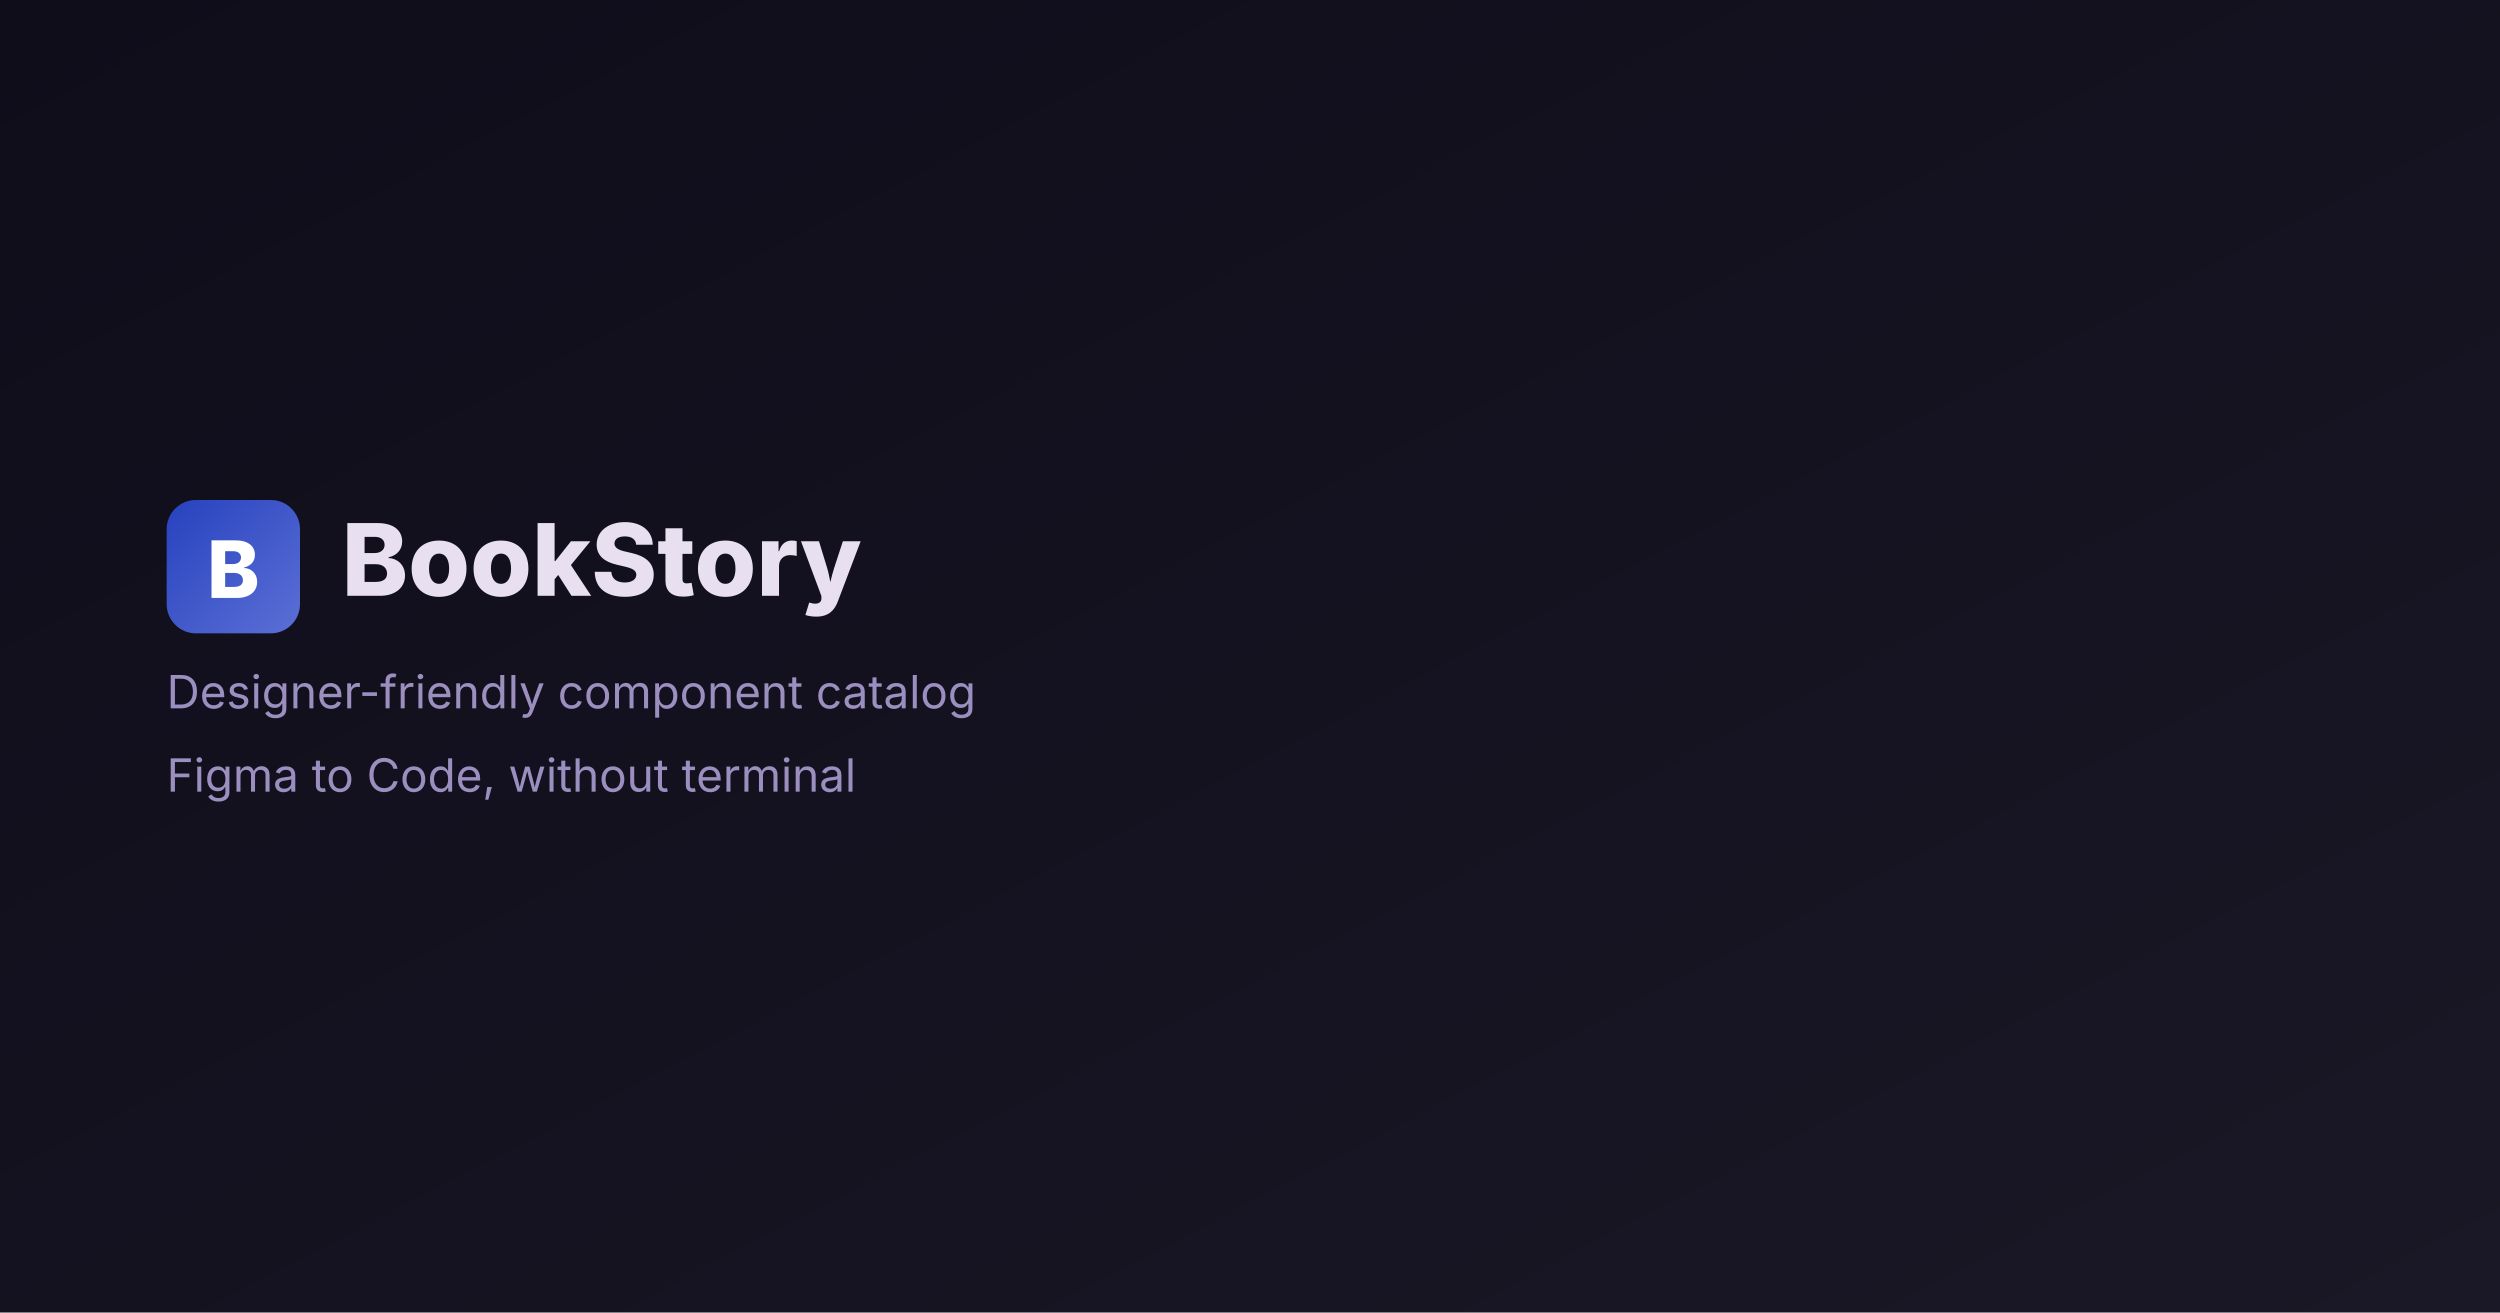
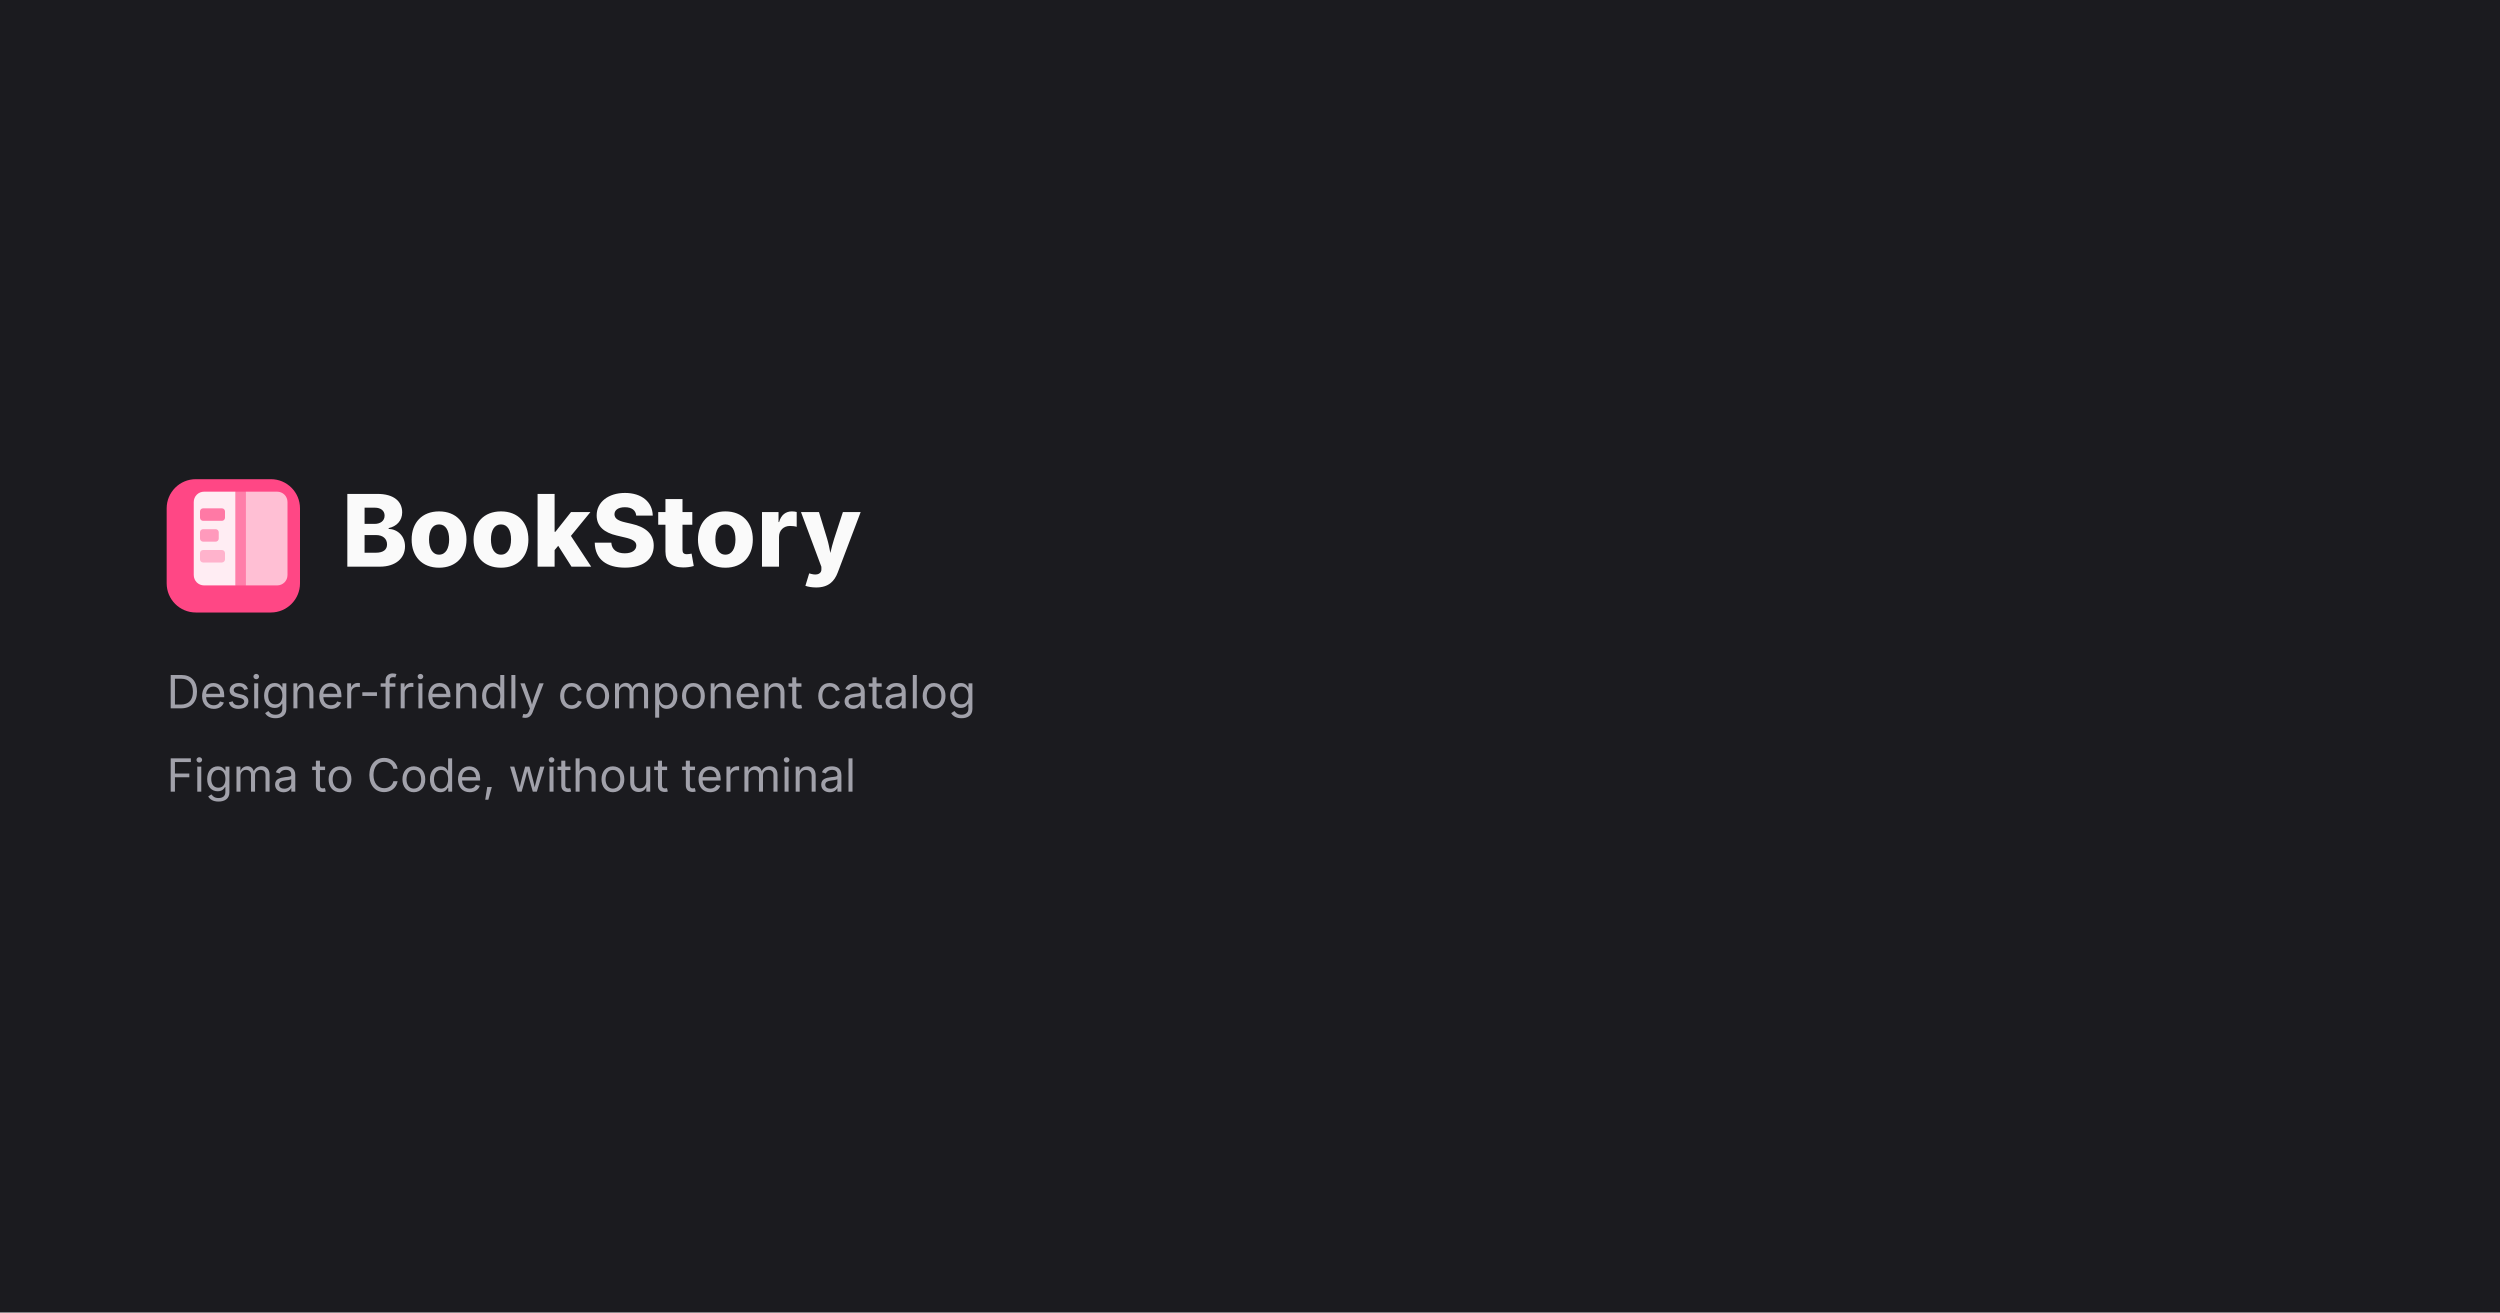
<svg xmlns="http://www.w3.org/2000/svg" width="1200" height="630" viewBox="0 0 1200 630">
-   <defs>
-     <linearGradient id="bg" x1="0" y1="0" x2="1" y2="1">
-       <stop offset="0%" stop-color="#0f0d1a" />
-       <stop offset="100%" stop-color="#1a1726" />
-     </linearGradient>
-     <linearGradient id="accent" x1="0" y1="0" x2="1" y2="1">
-       <stop offset="0%" stop-color="#2642be" />
-       <stop offset="100%" stop-color="#5c6fd6" />
-     </linearGradient>
-   </defs>
-   <rect width="1200" height="630" fill="url(#bg)" />
-   <rect x="80" y="240" width="64" height="64" rx="14" fill="url(#accent)" />
-   <text x="112" y="287" text-anchor="middle" font-family="Inter,system-ui,sans-serif" font-weight="800" font-size="38" fill="#fff">B</text>
-   <text x="164" y="286" font-family="Inter,system-ui,sans-serif" font-weight="800" font-size="48" fill="#e8e0f0">BookStory</text>
-   <text x="80" y="340" font-family="Inter,system-ui,sans-serif" font-weight="400" font-size="22" fill="#9b8fbf">Designer-friendly component catalog</text>
-   <text x="80" y="380" font-family="Inter,system-ui,sans-serif" font-weight="400" font-size="22" fill="#9b8fbf">Figma to Code, without terminal</text>
+   <rect width="1200" height="630" fill="#1B1B1F" />
+   <rect x="80" y="230" width="64" height="64" rx="14" fill="#FF4785" />
+   <path d="M93 241c0-2.8 2.2-5 5-5h15v45H98c-2.8 0-5-2.2-5-5v-35z" fill="rgba(255,255,255,0.9)" />
+   <path d="M118 236h15c2.8 0 5 2.2 5 5v35c0 2.8-2.2 5-5 5h-15v-45z" fill="rgba(255,255,255,0.65)" />
+   <rect x="113" y="236" width="5" height="45" fill="rgba(255,255,255,0.3)" />
+   <rect x="96" y="244" width="12" height="6" rx="1.5" fill="#FF4785" opacity="0.7" />
+   <rect x="96" y="254" width="9" height="6" rx="1.5" fill="#FF4785" opacity="0.5" />
+   <rect x="96" y="264" width="12" height="6" rx="1.5" fill="#FF4785" opacity="0.35" />
+   <text x="164" y="272" font-family="Inter,system-ui,sans-serif" font-weight="800" font-size="48" fill="#FAFAFA">BookStory</text>
+   <text x="80" y="340" font-family="Inter,system-ui,sans-serif" font-weight="400" font-size="22" fill="#A1A1AA">Designer-friendly component catalog</text>
+   <text x="80" y="380" font-family="Inter,system-ui,sans-serif" font-weight="400" font-size="22" fill="#A1A1AA">Figma to Code, without terminal</text>
</svg>
